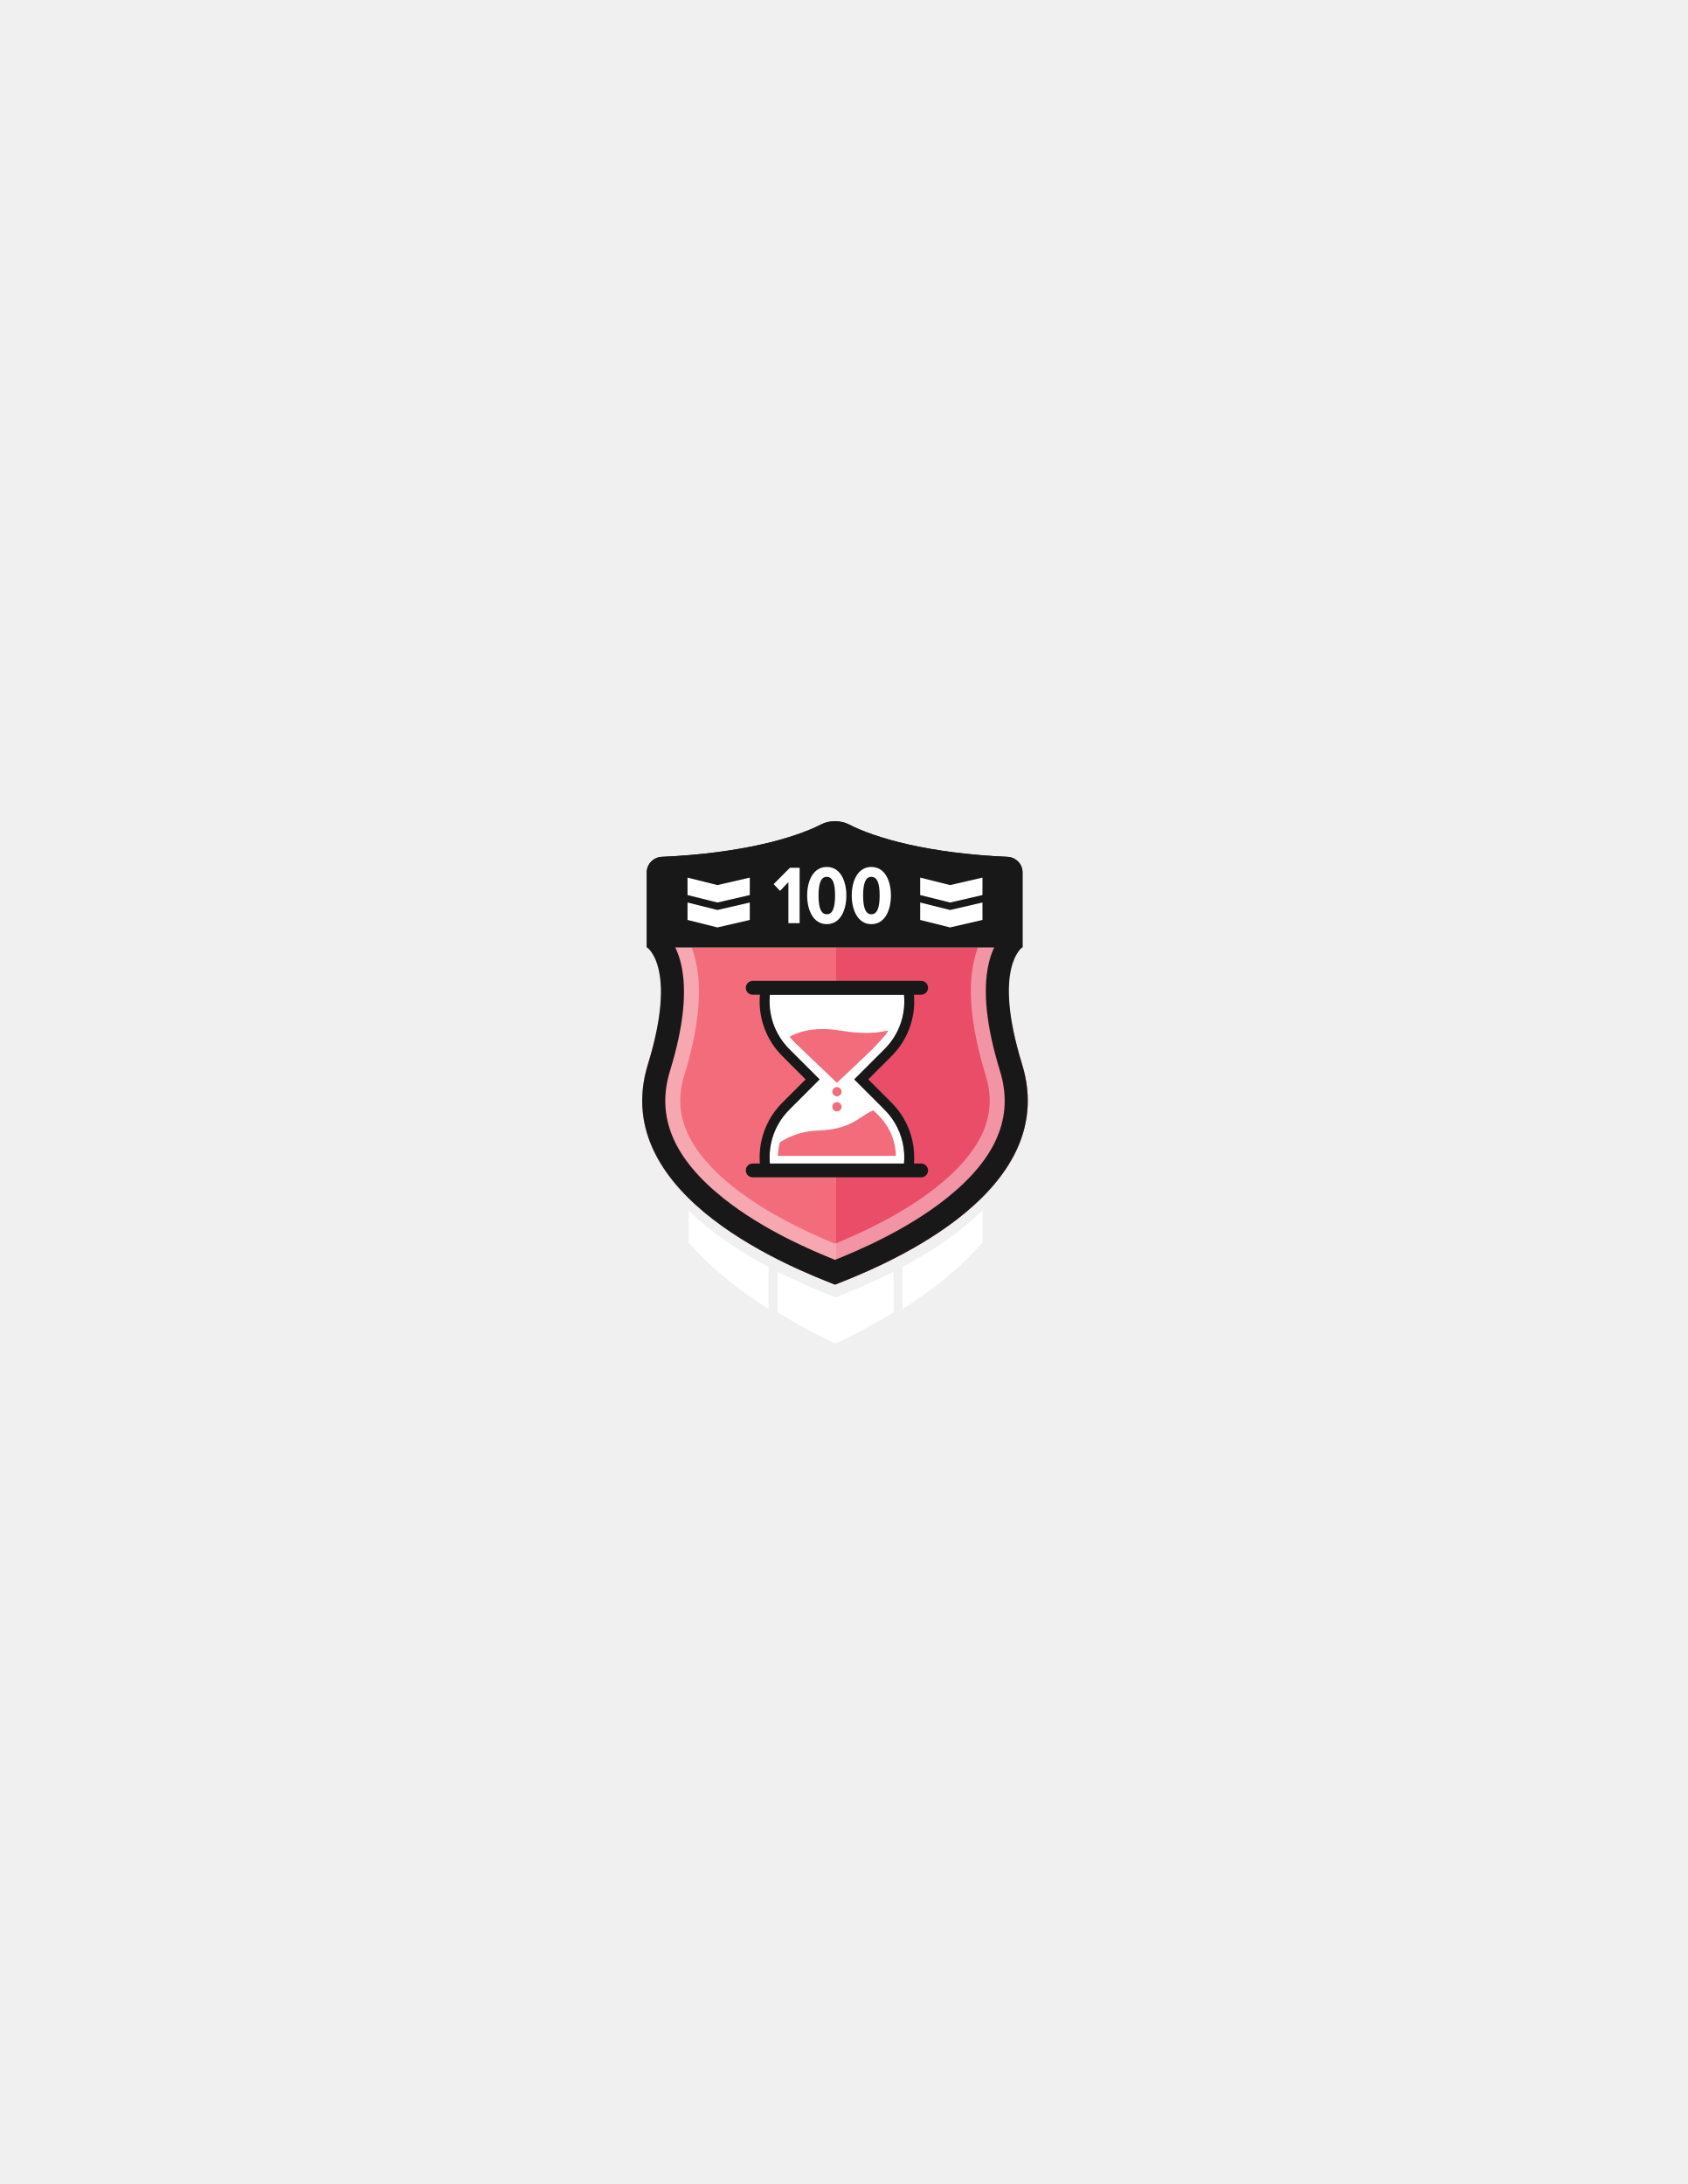
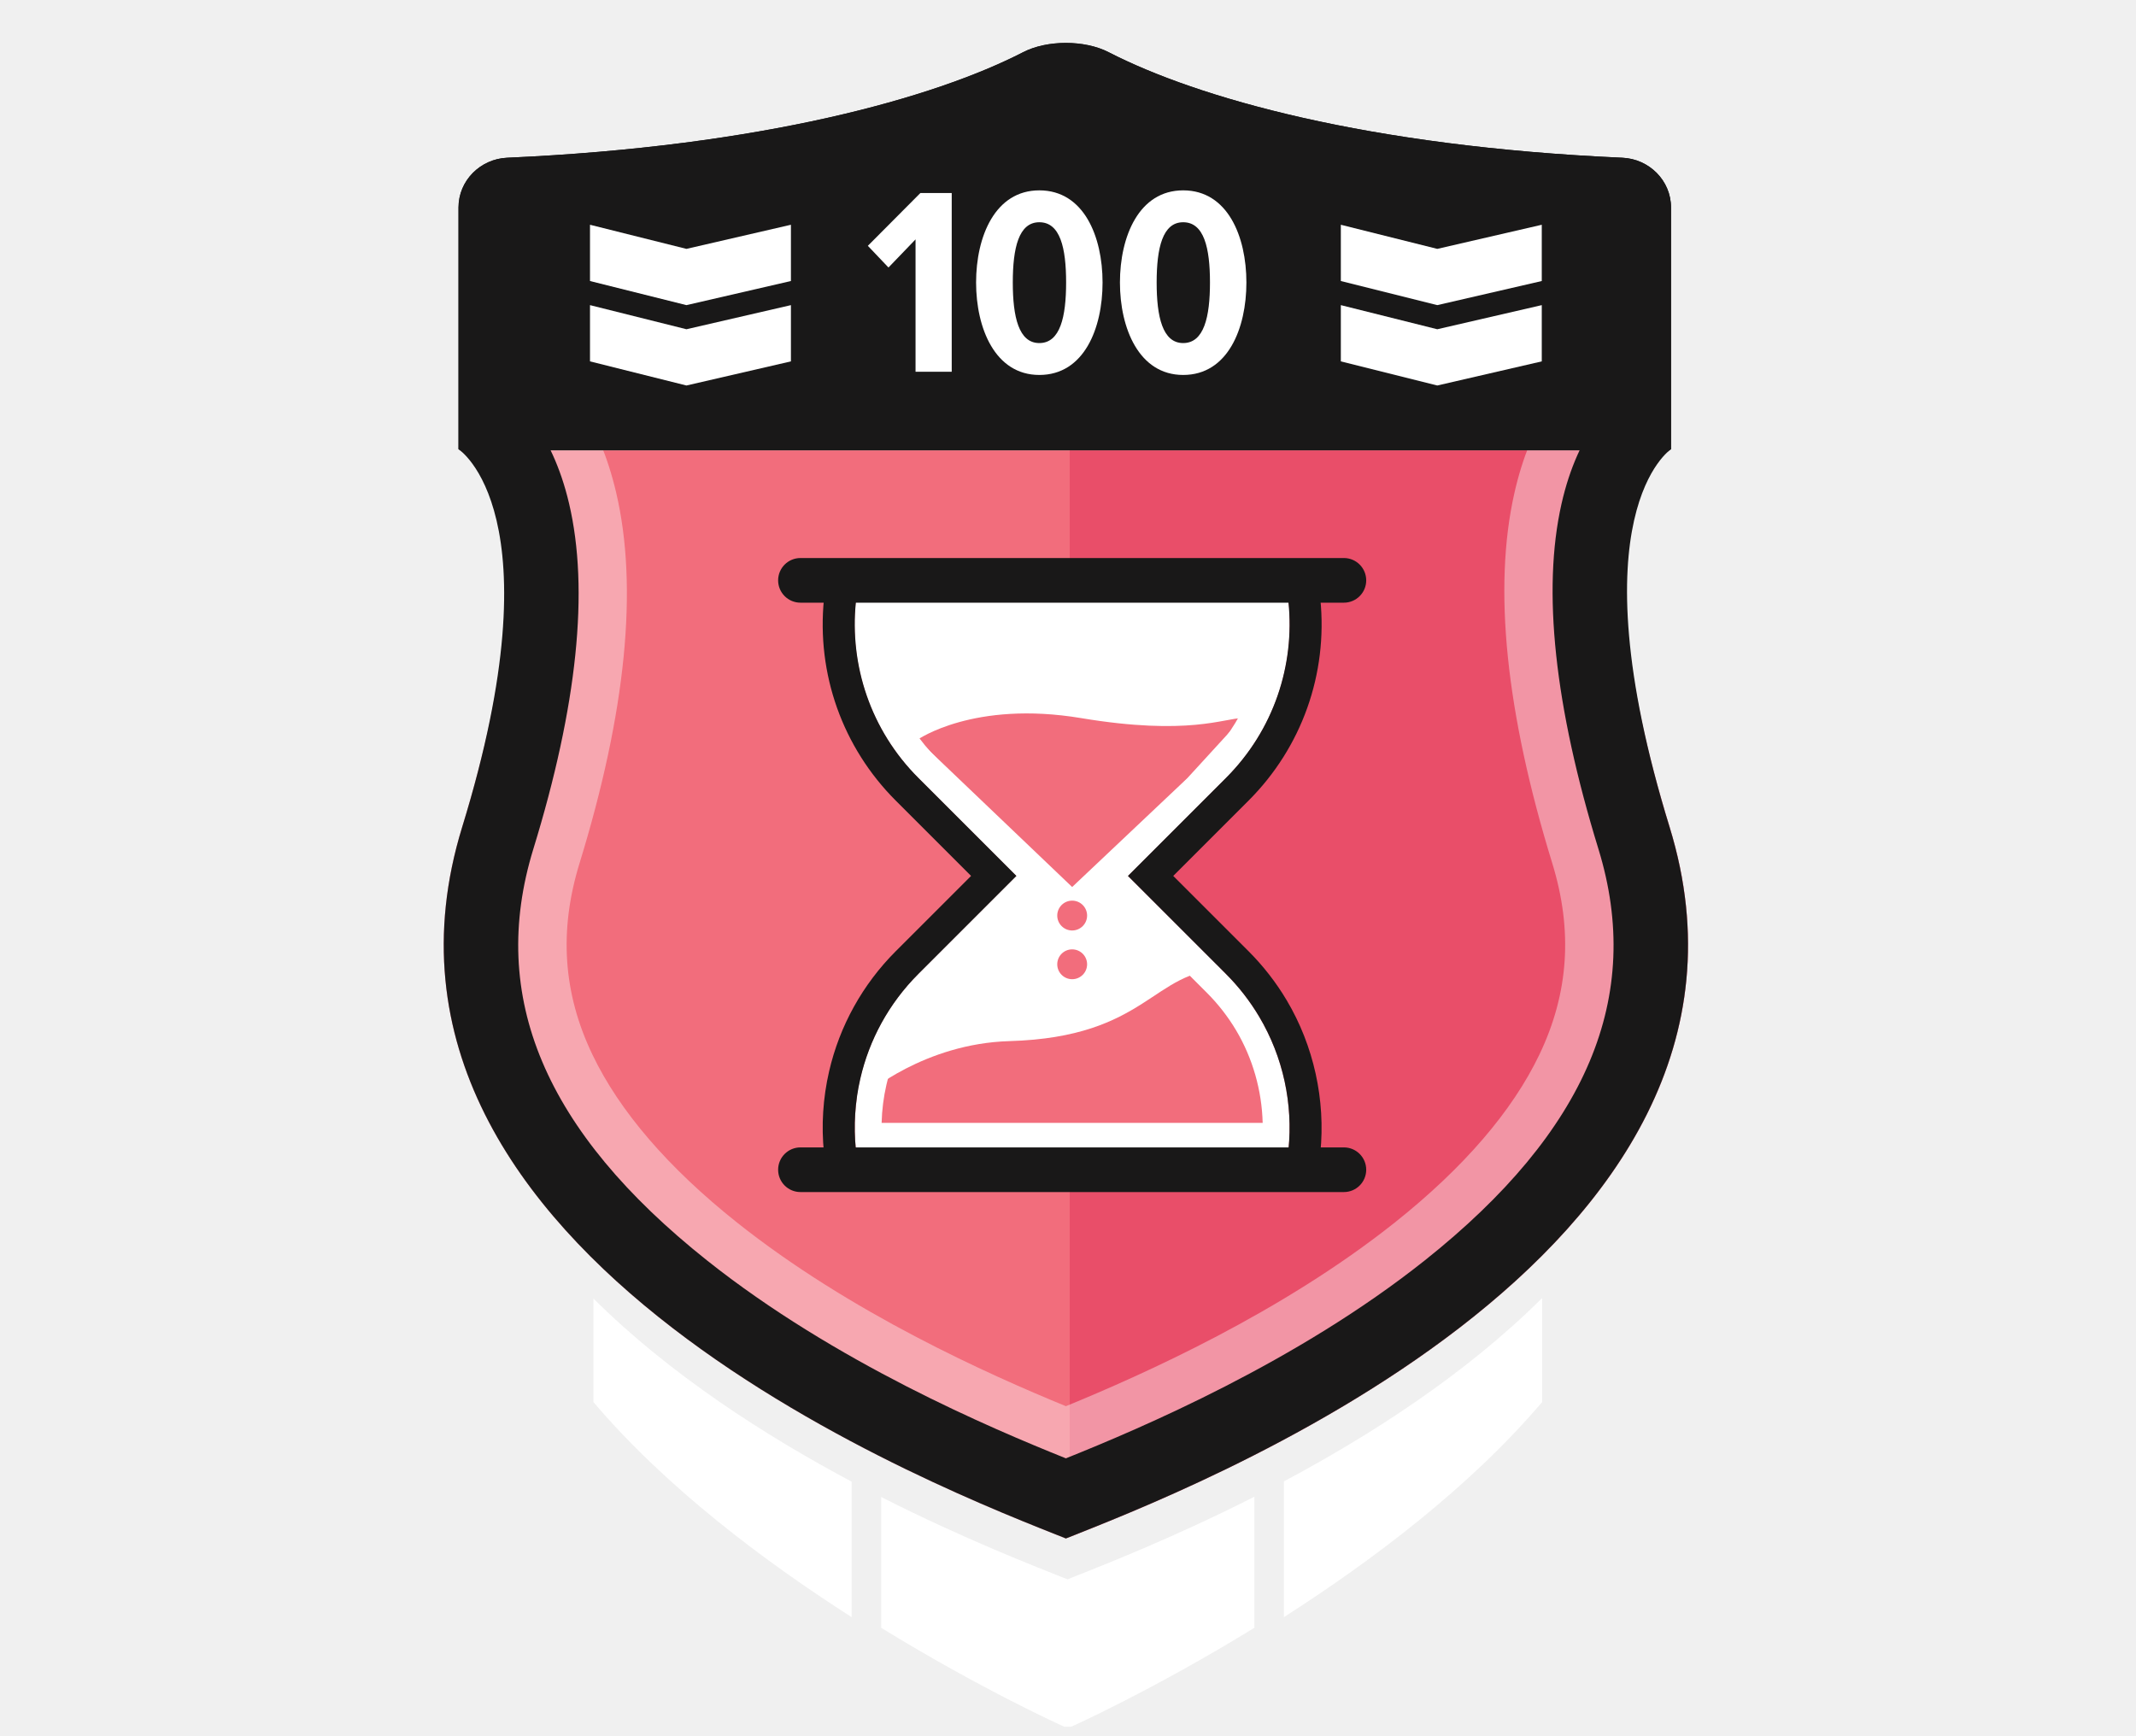
- <svg xmlns="http://www.w3.org/2000/svg" xmlns:xlink="http://www.w3.org/1999/xlink" version="1.1" id="Layer_1" x="0px" y="0px" width="612px" height="792px" viewBox="0 0 612 792" enable-background="new 0 0 612 792" xml:space="preserve">
-   <path fill="#F26C7C" d="M370.596,385.942c-10.15-32.988-1.838-41.101-0.036-42.339h-67.366h-68.482  c1.803,1.238,10.366,9.351,0.216,42.339c-14.918,48.481,55.284,74.916,67.834,79.934c0.136-0.055,0.282-0.112,0.432-0.172  C316.831,460.278,385.351,433.896,370.596,385.942" />
+ <svg xmlns="http://www.w3.org/2000/svg" xmlns:xlink="http://www.w3.org/1999/xlink" version="1.1" id="Layer_1" x="0px" y="0px" width="240px" height="195px" viewBox="0 0 240 195" enable-background="new 0 0 240 195" xml:space="preserve">
+   <path fill="none" d="M78.63-2257.76" />
+   <path fill="none" d="M78.63,987.837" />
+   <path fill="none" d="M51.764,1616.837" />
+   <path fill="none" d="M51.764-1628.76" />
+   <line fill="#929497" x1="1530.52" y1="-66.557" x2="1530.52" y2="-65.807" />
+   <line fill="#929497" x1="-611.484" y1="-65.807" x2="-611.484" y2="-66.557" />
+   <path fill="#F26D7C" d="M187.596,92.942c-10.15-32.988-1.838-41.102-0.035-42.34h-67.367H51.712  c1.803,1.238,10.366,9.352,0.216,42.34c-14.918,48.48,55.284,74.916,67.834,79.934c0.136-0.055,0.282-0.112,0.432-0.172  C133.831,167.278,202.352,140.896,187.596,92.942" />
  <g opacity="0.5">
    <g>
-       <defs>
-         <rect id="SVGID_1_" x="303.19" y="343.6" width="69.48" height="122.1" />
-       </defs>
-       <clipPath id="SVGID_2_">
-         <use xlink:href="#SVGID_1_" overflow="visible" />
-       </clipPath>
-       <path clip-path="url(#SVGID_2_)" fill="#DF2E54" d="M370.596,385.942c-10.15-32.988-1.838-41.101-0.036-42.339h-67.366v122.101    C316.831,460.278,385.351,433.896,370.596,385.942" />
+       <g>
+         <defs>
+           <rect id="SVGID_1_" x="120.19" y="50.6" width="69.48" height="122.101" />
+         </defs>
+         <clipPath id="SVGID_2_">
+           <use xlink:href="#SVGID_1_" overflow="visible" />
+         </clipPath>
+         <path clip-path="url(#SVGID_2_)" fill="#DF2F55" d="M187.596,92.942c-10.15-32.988-1.838-41.102-0.035-42.34h-67.367v122.102     C133.831,167.278,202.352,140.896,187.596,92.942" />
+       </g>
    </g>
  </g>
  <g opacity="0.4">
    <g>
-       <defs>
-         <rect id="SVGID_3_" x="232.86" y="297.82" width="139.81" height="168.06" />
-       </defs>
-       <clipPath id="SVGID_4_">
-         <use xlink:href="#SVGID_3_" overflow="visible" />
-       </clipPath>
-       <path clip-path="url(#SVGID_4_)" fill="#FFFFFF" d="M302.762,311.886c8.377,4.036,25.287,10.075,54.197,12.173v14.625    c-1.492,2.458-2.889,5.657-3.814,9.769c-2.387,10.613-0.952,24.591,4.266,41.547c2.327,7.568,1.855,14.6-1.445,21.499    c-3.051,6.373-8.519,12.725-16.251,18.875c-12.737,10.132-28.211,17.049-36.952,20.637c-8.741-3.588-24.216-10.505-36.952-20.637    c-7.733-6.15-13.201-12.502-16.251-18.875c-3.301-6.898-3.773-13.931-1.445-21.499c5.231-17.001,6.614-31.022,4.109-41.675    c-0.963-4.098-2.39-7.283-3.909-9.729v-14.542C270.453,322.416,289.89,318.09,302.762,311.886 M302.762,297.824    c-1.726,0-3.453,0.347-4.795,1.037c-9.942,5.12-29.271,10.588-57.984,11.864c-3.016,0.134-5.465,2.57-5.465,5.589v27.161    c0,0,11.263,7.193,0.41,42.466c-14.918,48.482,55.285,74.915,67.834,79.934c12.549-5.019,82.751-31.451,67.834-79.934    c-10.854-35.272,0.159-42.466,0.159-42.466v-27.161c0-3.019-2.449-5.455-5.466-5.589c-28.711-1.276-47.791-6.744-57.732-11.864    C306.215,298.171,304.487,297.824,302.762,297.824" />
+       <g>
+         <defs>
+           <rect id="SVGID_3_" x="49.86" y="4.82" width="139.81" height="168.06" />
+         </defs>
+         <clipPath id="SVGID_4_">
+           <use xlink:href="#SVGID_3_" overflow="visible" />
+         </clipPath>
+         <path clip-path="url(#SVGID_4_)" fill="#FFFFFF" d="M119.762,18.886c8.376,4.036,25.287,10.075,54.197,12.173v14.625     c-1.492,2.458-2.889,5.657-3.814,9.77c-2.387,10.613-0.951,24.591,4.267,41.547c2.327,7.568,1.854,14.6-1.445,21.499     c-3.051,6.373-8.519,12.725-16.251,18.875c-12.736,10.132-28.211,17.049-36.952,20.637c-8.741-3.588-24.216-10.505-36.952-20.637     c-7.733-6.15-13.201-12.502-16.251-18.875c-3.301-6.898-3.773-13.931-1.445-21.499c5.231-17.001,6.614-31.022,4.109-41.675     c-0.963-4.099-2.39-7.283-3.909-9.729V31.054C87.453,29.416,106.89,25.09,119.762,18.886 M119.762,4.824     c-1.726,0-3.453,0.347-4.795,1.037c-9.942,5.12-29.271,10.588-57.984,11.864c-3.016,0.135-5.465,2.57-5.465,5.59v27.16     c0,0,11.263,7.193,0.41,42.467c-14.918,48.481,55.285,74.915,67.834,79.934c12.549-5.019,82.752-31.451,67.834-79.934     c-10.854-35.272,0.159-42.467,0.159-42.467v-27.16c0-3.02-2.448-5.455-5.466-5.59c-28.711-1.275-47.791-6.744-57.732-11.864     C123.215,5.171,121.486,4.824,119.762,4.824" />
+       </g>
    </g>
  </g>
-   <path fill="#191818" d="M370.755,316.315c0-3.02-2.449-5.456-5.465-5.59c-28.714-1.275-47.791-6.743-57.733-11.864  c-2.685-1.382-6.906-1.382-9.59,0c-9.942,5.121-29.272,10.589-57.984,11.864c-3.016,0.134-5.465,2.57-5.465,5.59v27.16  c0,0,0.069,0.042,0.194,0.128H370.56c0.125-0.086,0.195-0.128,0.195-0.128V316.315z" />
-   <path fill="#191818" d="M302.762,306.19c0.527,0,0.894,0.091,1.006,0.13c13.143,6.754,34.396,11.326,58.621,12.638v21.353  c-1.468,2.076-2.99,5.087-3.946,9.333c-2.177,9.679-0.778,22.718,4.157,38.758c5.107,16.6-1.273,31.719-19.505,46.221  c-14.388,11.444-31.921,18.869-40.333,22.248c-8.412-3.379-25.946-10.804-40.333-22.248c-18.232-14.502-24.613-29.621-19.505-46.221  c4.943-16.066,6.294-29.133,4.013-38.836c-0.997-4.241-2.555-7.243-4.053-9.313v-21.295c24.393-1.318,45.743-5.89,58.872-12.638  C301.868,306.281,302.234,306.19,302.762,306.19 M302.762,297.824c-1.726,0-3.453,0.346-4.795,1.037  c-9.942,5.12-29.271,10.588-57.984,11.864c-3.016,0.134-5.465,2.57-5.465,5.589v27.161c0,0,11.263,7.193,0.41,42.466  c-14.918,48.482,55.285,74.915,67.834,79.934c12.549-5.019,82.751-31.451,67.834-79.934c-10.854-35.272,0.159-42.466,0.159-42.466  v-27.161c0-3.019-2.449-5.455-5.466-5.589c-28.711-1.276-47.791-6.744-57.732-11.864  C306.215,298.17,304.487,297.824,302.762,297.824" />
-   <polygon fill="#FFFFFF" points="285.87,334.771 285.87,319.899 282.829,323.06 280.511,320.622 286.412,314.691 289.935,314.691   289.935,334.771 " />
-   <path fill="#FFFFFF" d="M292.673,324.745c0-5.178,2.137-10.355,7.105-10.355c4.997,0,7.105,5.178,7.105,10.355  c0,5.148-2.077,10.388-7.105,10.388C294.81,335.133,292.673,329.894,292.673,324.745 M302.788,324.745  c0-3.883-0.662-6.772-3.01-6.772c-2.319,0-2.981,2.89-2.981,6.772c0,3.854,0.662,6.805,2.981,6.805  C302.126,331.55,302.788,328.6,302.788,324.745" />
-   <path fill="#FFFFFF" d="M308.836,324.745c0-5.178,2.139-10.355,7.105-10.355c4.998,0,7.105,5.178,7.105,10.355  c0,5.148-2.078,10.388-7.105,10.388C310.975,335.133,308.836,329.894,308.836,324.745 M318.952,324.745  c0-3.883-0.663-6.772-3.011-6.772c-2.318,0-2.98,2.89-2.98,6.772c0,3.854,0.662,6.805,2.98,6.805  C318.289,331.55,318.952,328.6,318.952,324.745" />
-   <path fill="#FFFFFF" d="M320.742,402.436l-11.01-11.009l11.01-11.009c5.399-5.4,7.741-12.699,7.028-19.747h-48.603  c-0.714,7.048,1.628,14.347,7.028,19.747l11.009,11.009l-11.009,11.009c-3.356,3.357-5.532,7.449-6.525,11.758  c-0.604,2.621-0.772,5.323-0.502,7.989h48.603c0.519-5.126-0.581-10.383-3.295-14.948  C323.459,405.523,322.215,403.909,320.742,402.436" />
-   <path fill="#F26C7C" d="M276.387,425.701h54.164c0.578-5.711-0.647-11.571-3.671-16.657l-6.306-7.107  c-8.05,0-8.584,7.597-24.149,8.05c-9.589,0.279-16.099,5.968-16.099,5.968l-3.378,0.845  C276.273,419.72,276.086,422.73,276.387,425.701" />
-   <path fill="#F26C7C" d="M286.118,376.107c0,0,6.282-4.428,18.357-2.415c12.073,2.012,16.099,0,18.112,0l-6.197,6.768l-12.922,12.212  L286.118,376.107z" />
-   <path fill="#FFFFFF" d="M324.881,363.681c-0.133,5.472-2.344,10.684-6.268,14.609l-11.009,11.009l-2.129,2.128l2.129,2.129  l11.009,11.009c1.264,1.264,2.366,2.681,3.275,4.209c1.861,3.131,2.891,6.745,2.986,10.399h-42.816  c0.036-1.446,0.218-2.885,0.545-4.302c0.899-3.899,2.877-7.463,5.721-10.307l11.009-11.009l2.128-2.129l-2.128-2.128l-11.009-11.009  c-3.925-3.925-6.136-9.137-6.267-14.609H324.881 M327.771,360.671h-48.603c-0.714,7.048,1.628,14.347,7.028,19.747l11.009,11.009  l-11.009,11.009c-3.357,3.358-5.532,7.449-6.525,11.758c-0.605,2.622-0.773,5.323-0.503,7.989h48.603  c0.519-5.125-0.58-10.383-3.294-14.948c-1.018-1.711-2.262-3.326-3.735-4.799l-11.009-11.009l11.009-11.009  C326.142,375.018,328.483,367.719,327.771,360.671" />
-   <path fill="#191818" d="M327.771,360.671c0.713,7.048-1.629,14.348-7.028,19.747l-11.01,11.009l11.01,11.009  c1.473,1.472,2.716,3.088,3.733,4.799c2.714,4.563,3.813,9.821,3.295,14.948h-48.604c-0.271-2.666-0.102-5.368,0.503-7.989  c0.994-4.31,3.168-8.401,6.526-11.758l11.009-11.009l-11.009-11.009c-5.4-5.399-7.742-12.699-7.029-19.747H327.771 M331.025,357.069  h-3.255h-48.604h-3.255l-0.328,3.239c-0.853,8.421,2.087,16.678,8.064,22.657l8.462,8.462l-8.462,8.461  c-3.721,3.722-6.31,8.389-7.488,13.496c-0.694,3.006-0.888,6.09-0.577,9.161l0.328,3.238h3.255h48.604h3.255l0.328-3.238  c0.603-5.946-0.74-12.038-3.781-17.151c-1.191-2.001-2.633-3.854-4.284-5.506l-8.462-8.461l8.463-8.463  c5.977-5.978,8.917-14.234,8.064-22.656L331.025,357.069z" />
-   <path fill="#F26C7C" d="M305.146,395.88c0,0.926-0.751,1.677-1.677,1.677c-0.925,0-1.676-0.751-1.676-1.677s0.751-1.676,1.676-1.676  C304.394,394.204,305.146,394.954,305.146,395.88" />
-   <path fill="#F26C7C" d="M305.146,401.356c0,0.926-0.751,1.676-1.677,1.676c-0.925,0-1.676-0.75-1.676-1.676s0.751-1.677,1.676-1.677  C304.394,399.68,305.146,400.431,305.146,401.356" />
-   <path fill="#191818" d="M333.999,360.722h-61.061c-1.385,0-2.508-1.123-2.508-2.508c0-1.386,1.123-2.509,2.508-2.509h61.061  c1.385,0,2.508,1.123,2.508,2.509C336.507,359.599,335.384,360.722,333.999,360.722" />
-   <path fill="#191818" d="M333.999,426.95h-61.061c-1.385,0-2.508-1.123-2.508-2.508c0-1.386,1.123-2.509,2.508-2.509h61.061  c1.385,0,2.508,1.123,2.508,2.509C336.507,425.827,335.384,426.95,333.999,426.95" />
-   <polygon fill="#FFFFFF" points="271.868,324.578 260.128,327.287 249.292,324.578 249.292,318.256 260.128,320.966 271.868,318.256   " />
-   <polygon fill="#FFFFFF" points="271.868,333.608 260.128,336.318 249.292,333.608 249.292,327.287 260.128,329.997 271.868,327.287   " />
-   <polygon fill="#FFFFFF" points="356.232,324.578 344.492,327.287 333.656,324.578 333.656,318.256 344.492,320.966 356.232,318.256   " />
-   <polygon fill="#FFFFFF" points="356.232,333.608 344.492,336.318 333.656,333.608 333.656,327.287 344.492,329.997 356.232,327.287   " />
-   <path fill="#FFFFFF" d="M302.947,470.469c-3.51-1.403-11.533-4.484-20.94-9.254v14.698c11.415,7.015,20.567,11.113,20.567,11.113  l0.399-0.001l0.399,0.001c0,0,9.153-4.099,20.568-11.113v-14.726c-9.063,4.597-16.849,7.632-20.562,9.109  C303.229,470.356,303.083,470.415,302.947,470.469" />
-   <path fill="#FFFFFF" d="M249.677,450.546c8.119,9.569,19.146,17.858,29.014,24.17v-15.223c-9.689-5.162-20.402-12.017-29.014-20.576  V450.546z" />
-   <path fill="#FFFFFF" d="M327.256,474.717c9.869-6.313,20.896-14.602,29.015-24.17V438.86c-8.607,8.57-19.317,15.433-29.015,20.603  V474.717z" />
+   <path fill="#191818" d="M187.755,23.315c0-3.021-2.448-5.456-5.465-5.591c-28.714-1.274-47.791-6.743-57.733-11.864  c-2.685-1.382-6.906-1.382-9.59,0c-9.942,5.121-29.272,10.589-57.984,11.864c-3.016,0.135-5.465,2.57-5.465,5.591v27.159  c0,0,0.069,0.042,0.194,0.128h135.849c0.125-0.086,0.194-0.128,0.194-0.128V23.315z" />
+   <path fill="#191818" d="M119.762,13.19c0.527,0,0.894,0.091,1.006,0.13c13.143,6.754,34.396,11.327,58.621,12.638v21.353  c-1.468,2.076-2.99,5.088-3.945,9.333c-2.178,9.68-0.778,22.719,4.156,38.759c5.107,16.6-1.272,31.719-19.504,46.221  c-14.389,11.444-31.922,18.869-40.333,22.248c-8.412-3.379-25.946-10.804-40.333-22.248c-18.232-14.502-24.613-29.621-19.505-46.221  c4.943-16.066,6.294-29.134,4.013-38.836c-0.997-4.241-2.555-7.243-4.053-9.313V25.958c24.393-1.318,45.743-5.89,58.872-12.638  C118.868,13.281,119.234,13.19,119.762,13.19 M119.762,4.824c-1.726,0-3.453,0.346-4.795,1.037  c-9.942,5.12-29.271,10.588-57.984,11.864c-3.016,0.135-5.465,2.57-5.465,5.59v27.16c0,0,11.263,7.193,0.41,42.467  c-14.918,48.481,55.285,74.915,67.834,79.934c12.549-5.019,82.752-31.451,67.834-79.934c-10.854-35.272,0.159-42.467,0.159-42.467  v-27.16c0-3.02-2.448-5.455-5.466-5.59c-28.711-1.275-47.791-6.744-57.732-11.864C123.215,5.17,121.486,4.824,119.762,4.824" />
+   <polygon fill="#FFFFFF" points="102.87,41.771 102.87,26.899 99.829,30.06 97.511,27.622 103.412,21.691 106.935,21.691   106.935,41.771 " />
+   <path fill="#FFFFFF" d="M109.673,31.745c0-5.178,2.137-10.355,7.105-10.355c4.998,0,7.105,5.179,7.105,10.355  c0,5.147-2.076,10.388-7.105,10.388C111.81,42.133,109.673,36.894,109.673,31.745 M119.788,31.745c0-3.883-0.662-6.772-3.01-6.772  c-2.319,0-2.981,2.891-2.981,6.772c0,3.854,0.662,6.805,2.981,6.805C119.126,38.55,119.788,35.6,119.788,31.745" />
+   <path fill="#FFFFFF" d="M125.836,31.745c0-5.178,2.139-10.355,7.105-10.355c4.998,0,7.104,5.179,7.104,10.355  c0,5.147-2.078,10.388-7.104,10.388C127.975,42.133,125.836,36.894,125.836,31.745 M135.952,31.745c0-3.883-0.663-6.772-3.011-6.772  c-2.318,0-2.98,2.891-2.98,6.772c0,3.854,0.662,6.805,2.98,6.805C135.289,38.55,135.952,35.6,135.952,31.745" />
+   <path fill="#FFFFFF" d="M137.742,109.436l-11.01-11.009l11.01-11.009c5.398-5.4,7.74-12.699,7.027-19.747H96.167  c-0.714,7.048,1.628,14.347,7.028,19.747l11.009,11.009l-11.009,11.009c-3.356,3.357-5.532,7.449-6.525,11.759  c-0.604,2.621-0.772,5.322-0.502,7.988h48.604c0.519-5.126-0.582-10.383-3.295-14.947  C140.459,112.523,139.215,110.909,137.742,109.436" />
+   <path fill="#F26D7C" d="M93.387,132.701h54.164c0.578-5.711-0.646-11.571-3.671-16.657l-6.306-7.107  c-8.051,0-8.584,7.598-24.149,8.051c-9.589,0.278-16.099,5.968-16.099,5.968l-3.378,0.845  C93.273,126.72,93.086,129.73,93.387,132.701" />
+   <path fill="#F26D7C" d="M103.118,83.107c0,0,6.282-4.429,18.356-2.415c12.073,2.012,16.1,0,18.112,0l-6.196,6.768l-12.923,12.212  L103.118,83.107z" />
+   <path fill="#FFFFFF" d="M141.881,70.681c-0.133,5.473-2.344,10.685-6.268,14.609l-11.01,11.009l-2.129,2.128l2.129,2.129  l11.01,11.01c1.264,1.264,2.365,2.681,3.275,4.209c1.86,3.131,2.891,6.744,2.985,10.398H99.058c0.036-1.446,0.218-2.885,0.545-4.302  c0.899-3.899,2.877-7.463,5.721-10.307l11.009-11.01l2.128-2.129l-2.128-2.128l-11.009-11.009  c-3.925-3.925-6.136-9.137-6.267-14.609L141.881,70.681 M144.771,67.671H96.168c-0.714,7.048,1.628,14.347,7.028,19.747  l11.009,11.009l-11.009,11.009c-3.357,3.358-5.532,7.449-6.525,11.759c-0.605,2.622-0.773,5.322-0.503,7.988h48.604  c0.519-5.125-0.58-10.383-3.295-14.947c-1.018-1.711-2.262-3.326-3.734-4.8l-11.01-11.009l11.01-11.009  C143.143,82.018,145.482,74.719,144.771,67.671" />
+   <path fill="#191818" d="M144.771,67.671c0.713,7.048-1.629,14.348-7.028,19.747l-11.011,11.009l11.011,11.009  c1.473,1.473,2.716,3.089,3.733,4.8c2.713,4.563,3.813,9.82,3.295,14.947H96.167c-0.271-2.666-0.102-5.367,0.503-7.988  c0.994-4.311,3.168-8.401,6.526-11.759l11.009-11.009l-11.009-11.009c-5.4-5.399-7.742-12.699-7.029-19.747H144.771 M148.025,64.069  h-3.256H96.166h-3.255l-0.328,3.238c-0.853,8.421,2.087,16.679,8.064,22.657l8.462,8.462l-8.462,8.461  c-3.721,3.723-6.31,8.39-7.488,13.496c-0.694,3.006-0.888,6.09-0.577,9.161l0.328,3.238h3.255h48.604h3.254l0.328-3.238  c0.604-5.946-0.74-12.038-3.781-17.15c-1.19-2.002-2.633-3.854-4.283-5.507l-8.462-8.461l8.463-8.463  c5.978-5.978,8.917-14.233,8.063-22.656L148.025,64.069z" />
+   <path fill="#F26D7C" d="M122.146,102.88c0,0.926-0.752,1.677-1.678,1.677c-0.925,0-1.676-0.751-1.676-1.677s0.751-1.676,1.676-1.676  C121.395,101.204,122.146,101.954,122.146,102.88" />
+   <path fill="#F26D7C" d="M122.146,108.356c0,0.926-0.752,1.676-1.678,1.676c-0.925,0-1.676-0.75-1.676-1.676  c0-0.927,0.751-1.678,1.676-1.678C121.395,106.68,122.146,107.431,122.146,108.356" />
+   <path fill="#191818" d="M150.999,67.722H89.938c-1.385,0-2.508-1.123-2.508-2.508c0-1.386,1.123-2.509,2.508-2.509h61.061  c1.385,0,2.508,1.123,2.508,2.509C153.507,66.599,152.384,67.722,150.999,67.722" />
+   <path fill="#191818" d="M150.999,133.95H89.938c-1.385,0-2.508-1.123-2.508-2.508c0-1.387,1.123-2.51,2.508-2.51h61.061  c1.385,0,2.508,1.123,2.508,2.51C153.507,132.827,152.384,133.95,150.999,133.95" />
+   <polygon fill="#FFFFFF" points="88.868,31.578 77.128,34.287 66.292,31.578 66.292,25.256 77.128,27.966 88.868,25.256 " />
+   <polygon fill="#FFFFFF" points="88.868,40.608 77.128,43.318 66.292,40.608 66.292,34.287 77.128,36.997 88.868,34.287 " />
+   <polygon fill="#FFFFFF" points="173.232,31.578 161.492,34.287 150.656,31.578 150.656,25.256 161.492,27.966 173.232,25.256 " />
+   <polygon fill="#FFFFFF" points="173.232,40.608 161.492,43.318 150.656,40.608 150.656,34.287 161.492,36.997 173.232,34.287 " />
+   <path fill="#FFFFFF" d="M119.947,177.469c-3.51-1.402-11.533-4.483-20.94-9.254v14.698c11.415,7.015,20.567,11.113,20.567,11.113  l0.399-0.001l0.399,0.001c0,0,9.153-4.1,20.567-11.113v-14.727c-9.063,4.598-16.849,7.633-20.562,9.109  C120.229,177.356,120.083,177.415,119.947,177.469" />
+   <path fill="#FFFFFF" d="M66.677,157.546c8.119,9.569,19.146,17.858,29.014,24.17v-15.223c-9.689-5.162-20.402-12.018-29.014-20.576  V157.546z" />
+   <path fill="#FFFFFF" d="M144.256,181.717c9.869-6.313,20.896-14.602,29.016-24.17V145.86c-8.607,8.569-19.317,15.433-29.016,20.603  V181.717L144.256,181.717z" />
</svg>
